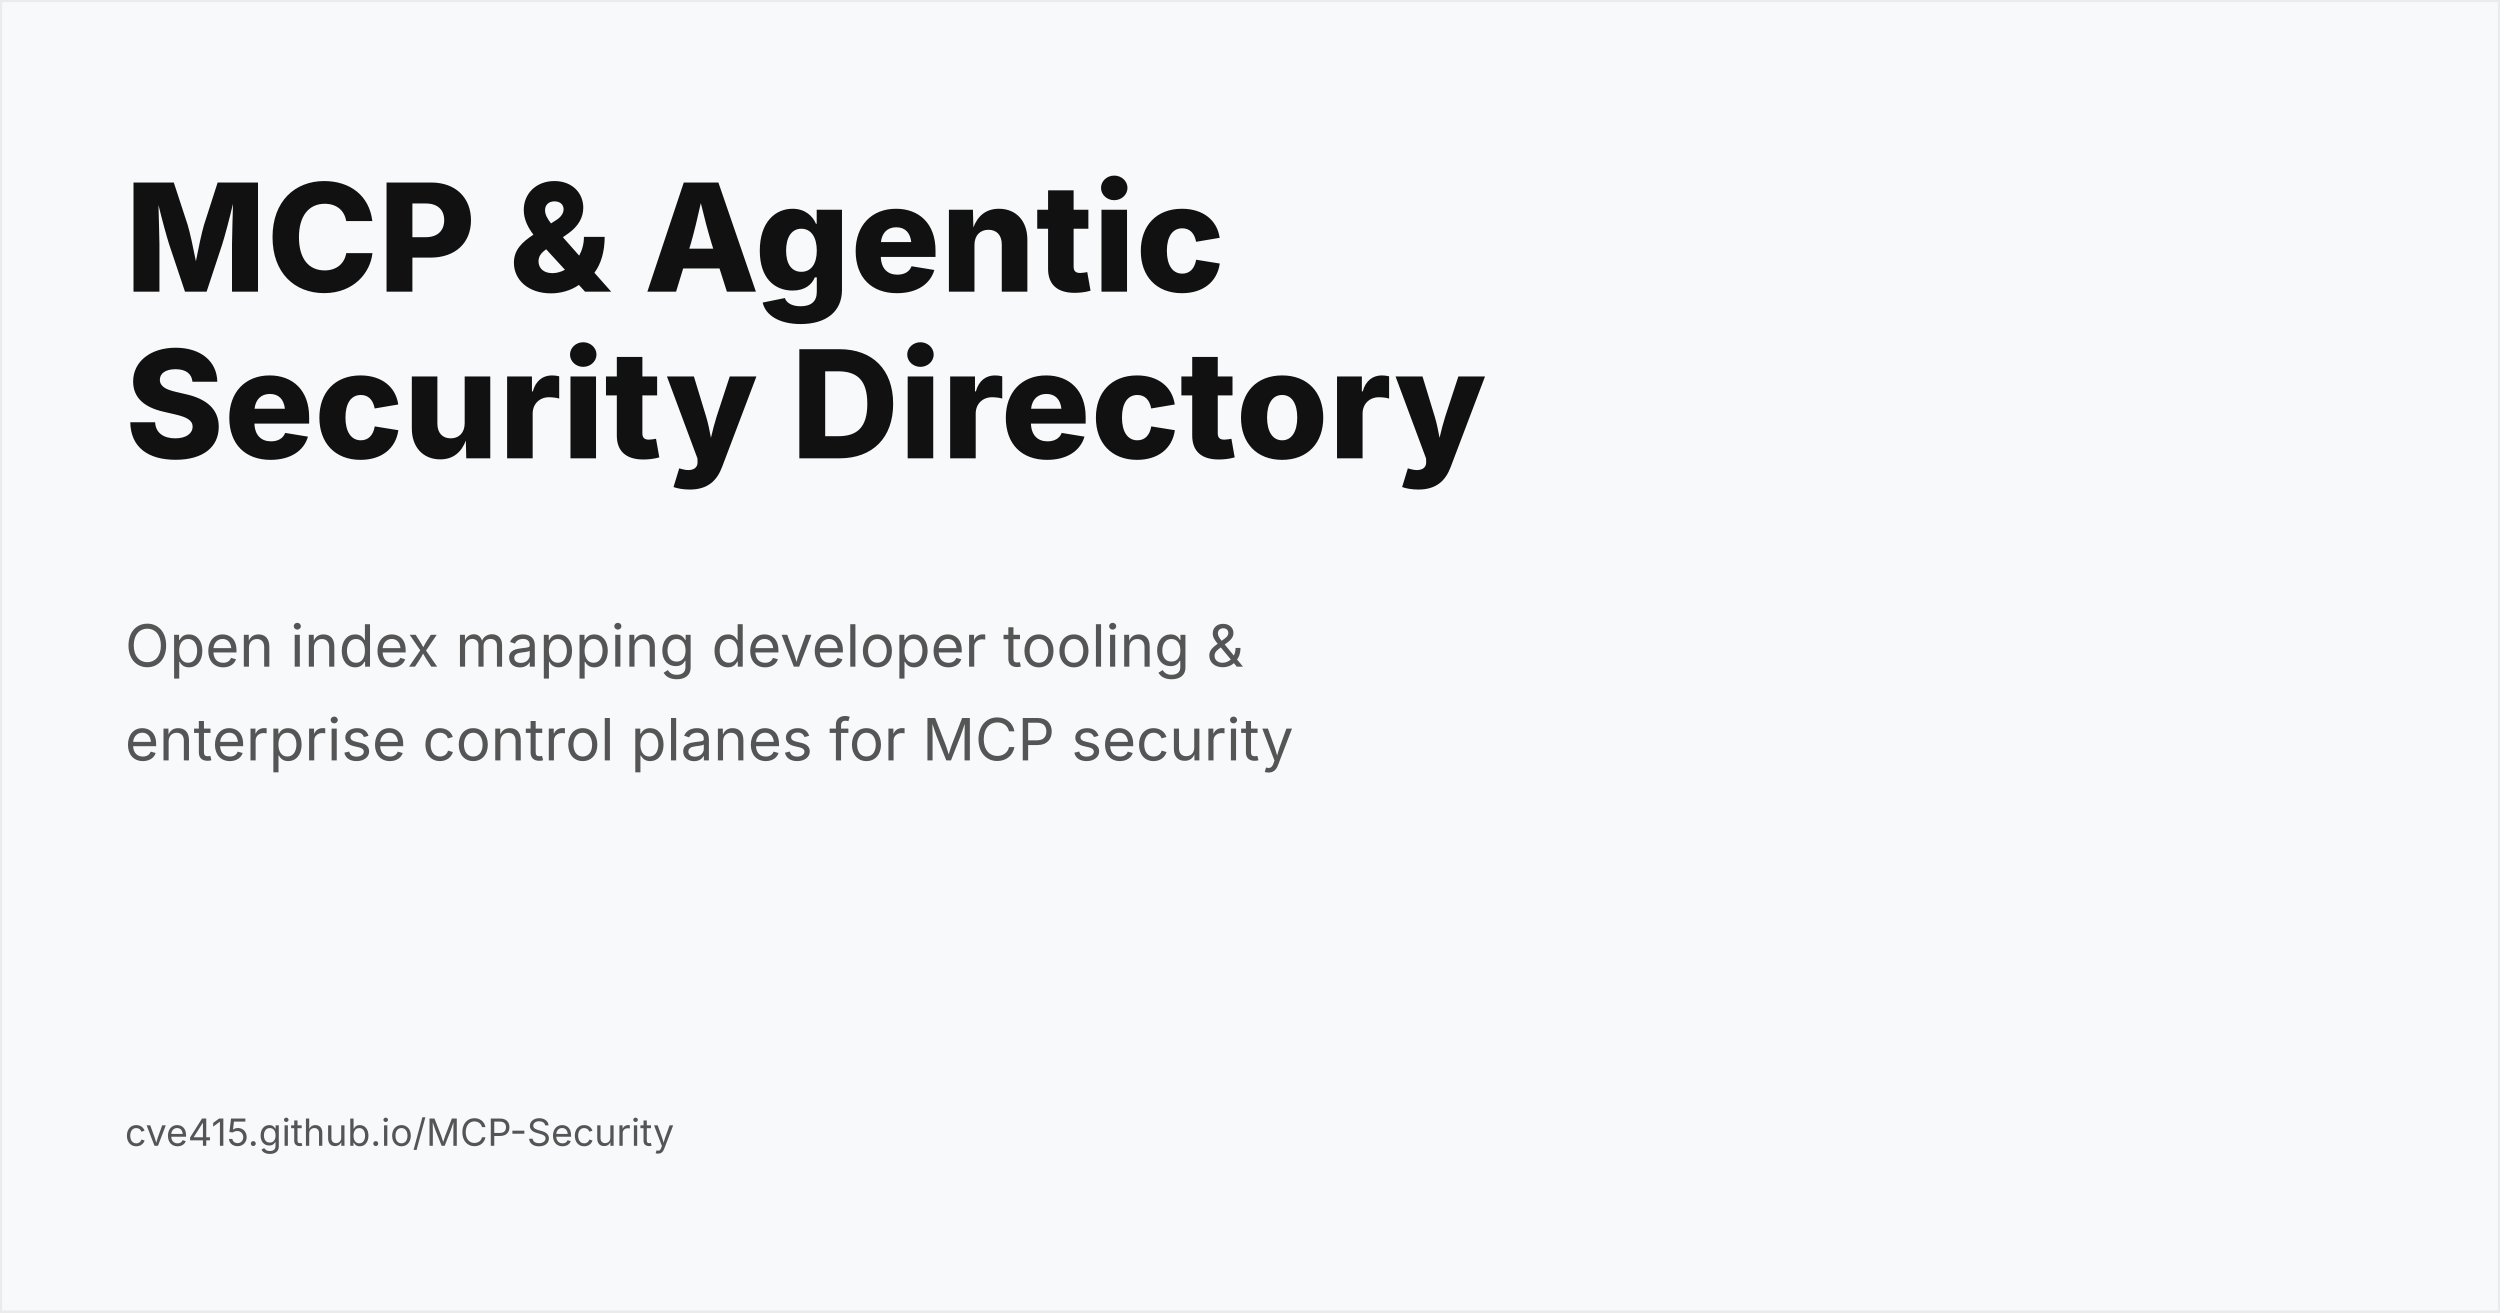
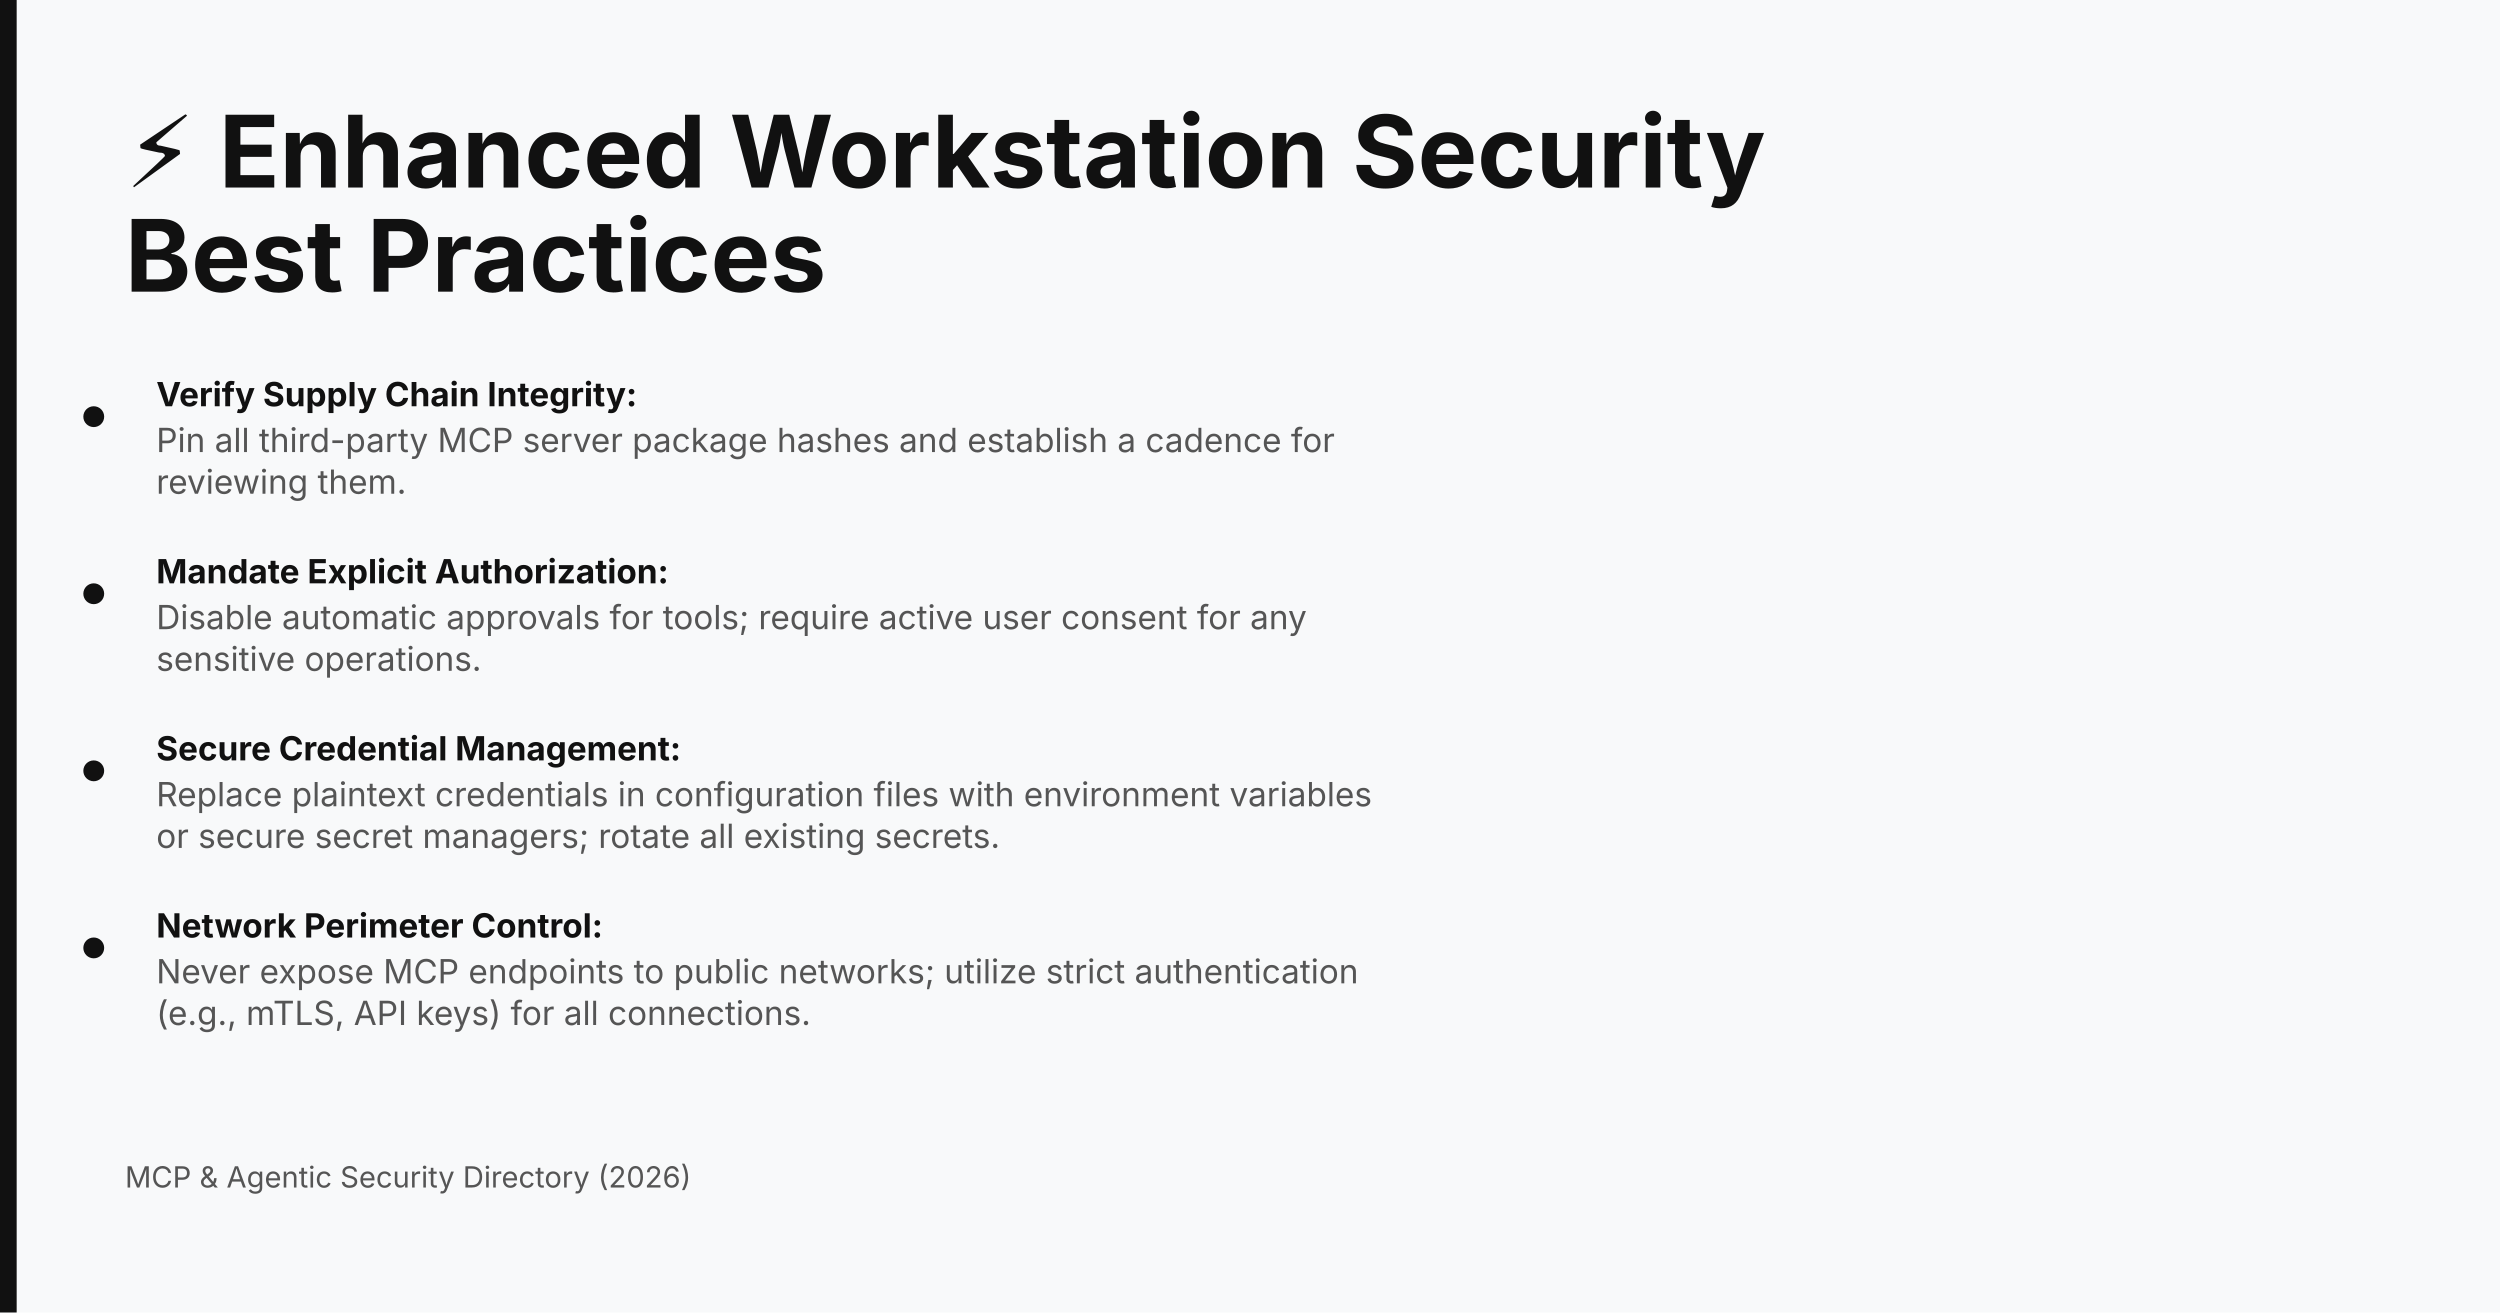
<svg xmlns="http://www.w3.org/2000/svg" viewBox="0 0 1200 630">
  <rect width="1200" height="630" fill="#f8f9fa" />
-   <rect width="1200" height="630" fill="#f8f9fa" stroke="#e9ecef" stroke-width="2" />
-   <text x="60" y="140" font-family="system-ui, -apple-system, sans-serif" font-size="72" font-weight="800" fill="#111111">
-     MCP &amp; Agentic
+   <rect x="0" y="0" width="8" height="630" fill="#111111" />
+   <text x="60" y="90" font-family="system-ui, -apple-system, sans-serif" font-size="48" font-weight="700" fill="#111111">
+     ⚡ Enhanced Workstation Security
  </text>
-   <text x="60" y="220" font-family="system-ui, -apple-system, sans-serif" font-size="72" font-weight="800" fill="#111111">
-     Security Directory
+   <text x="60" y="140" font-family="system-ui, -apple-system, sans-serif" font-size="48" font-weight="700" fill="#111111">
+     Best Practices
  </text>
-   <text x="60" y="320" font-family="system-ui, -apple-system, sans-serif" font-size="28" fill="#555555" font-weight="400">
-     Open index mapping developer tooling &amp;
+   <circle cx="45" cy="200" r="5" fill="#111111" />
+   <text x="75" y="195" font-family="system-ui, -apple-system, sans-serif" font-size="16" font-weight="700" fill="#111111">
+     Verify Supply Chain Integrity:
  </text>
-   <text x="60" y="365" font-family="system-ui, -apple-system, sans-serif" font-size="28" fill="#555555" font-weight="400">
-     enterprise control planes for MCP security
+   <text x="75" y="217" font-family="system-ui, -apple-system, sans-serif" font-size="16" fill="#555555">
+     Pin all third-party MCP server package hashes and establish a cadence for
  </text>
-   <text x="60" y="550" font-family="system-ui, -apple-system, sans-serif" font-size="18" fill="#555555">
-     cve415.github.io/MCP-Security
+   <text x="75" y="237" font-family="system-ui, -apple-system, sans-serif" font-size="16" fill="#555555">
+     reviewing them.
+   </text>
+   <circle cx="45" cy="285" r="5" fill="#111111" />
+   <text x="75" y="280" font-family="system-ui, -apple-system, sans-serif" font-size="16" font-weight="700" fill="#111111">
+     Mandate Explicit Authorization:
+   </text>
+   <text x="75" y="302" font-family="system-ui, -apple-system, sans-serif" font-size="16" fill="#555555">
+     Disable automatic approvals for tools; require active user consent for any
+   </text>
+   <text x="75" y="322" font-family="system-ui, -apple-system, sans-serif" font-size="16" fill="#555555">
+     sensitive operations.
+   </text>
+   <circle cx="45" cy="370" r="5" fill="#111111" />
+   <text x="75" y="365" font-family="system-ui, -apple-system, sans-serif" font-size="16" font-weight="700" fill="#111111">
+     Secure Credential Management:
+   </text>
+   <text x="75" y="387" font-family="system-ui, -apple-system, sans-serif" font-size="16" fill="#555555">
+     Replace plaintext credentials in configuration files with environment variables
+   </text>
+   <text x="75" y="407" font-family="system-ui, -apple-system, sans-serif" font-size="16" fill="#555555">
+     or secure secret managers; rotate all existing secrets.
+   </text>
+   <circle cx="45" cy="455" r="5" fill="#111111" />
+   <text x="75" y="450" font-family="system-ui, -apple-system, sans-serif" font-size="16" font-weight="700" fill="#111111">
+     Network Perimeter Control:
+   </text>
+   <text x="75" y="472" font-family="system-ui, -apple-system, sans-serif" font-size="16" fill="#555555">
+     Never expose MCP endpoints to public networks; utilize strict authentication
+   </text>
+   <text x="75" y="492" font-family="system-ui, -apple-system, sans-serif" font-size="16" fill="#555555">
+     (e.g., mTLS, API keys) for all connections.
+   </text>
+   <text x="60" y="570" font-family="system-ui, -apple-system, sans-serif" font-size="14" fill="#555555">
+     MCP &amp; Agentic Security Directory (2026)
  </text>
</svg>
